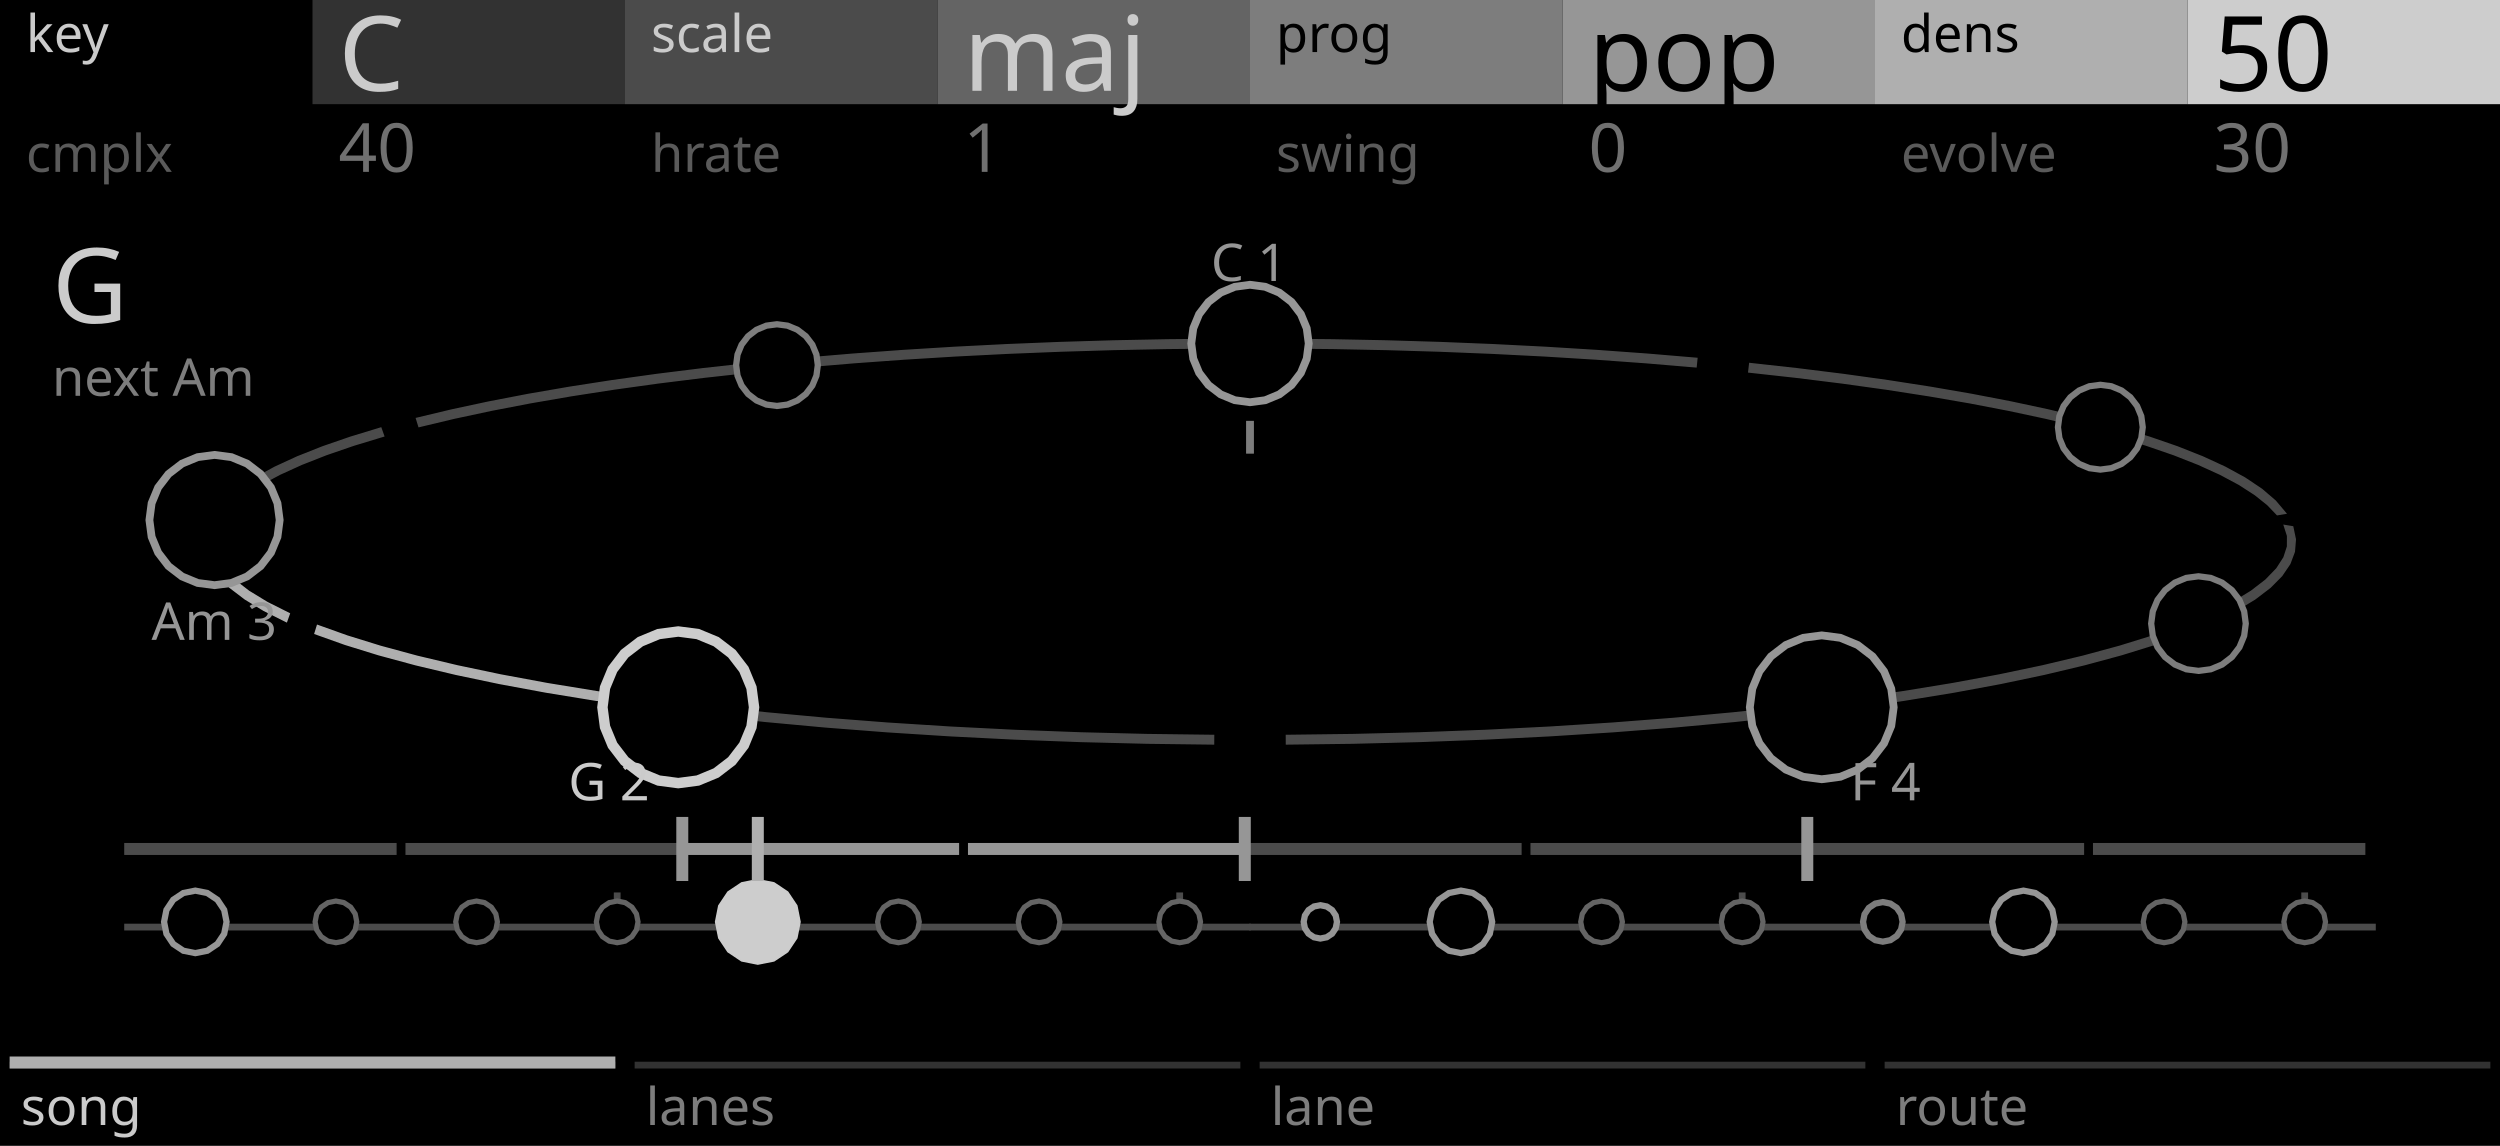
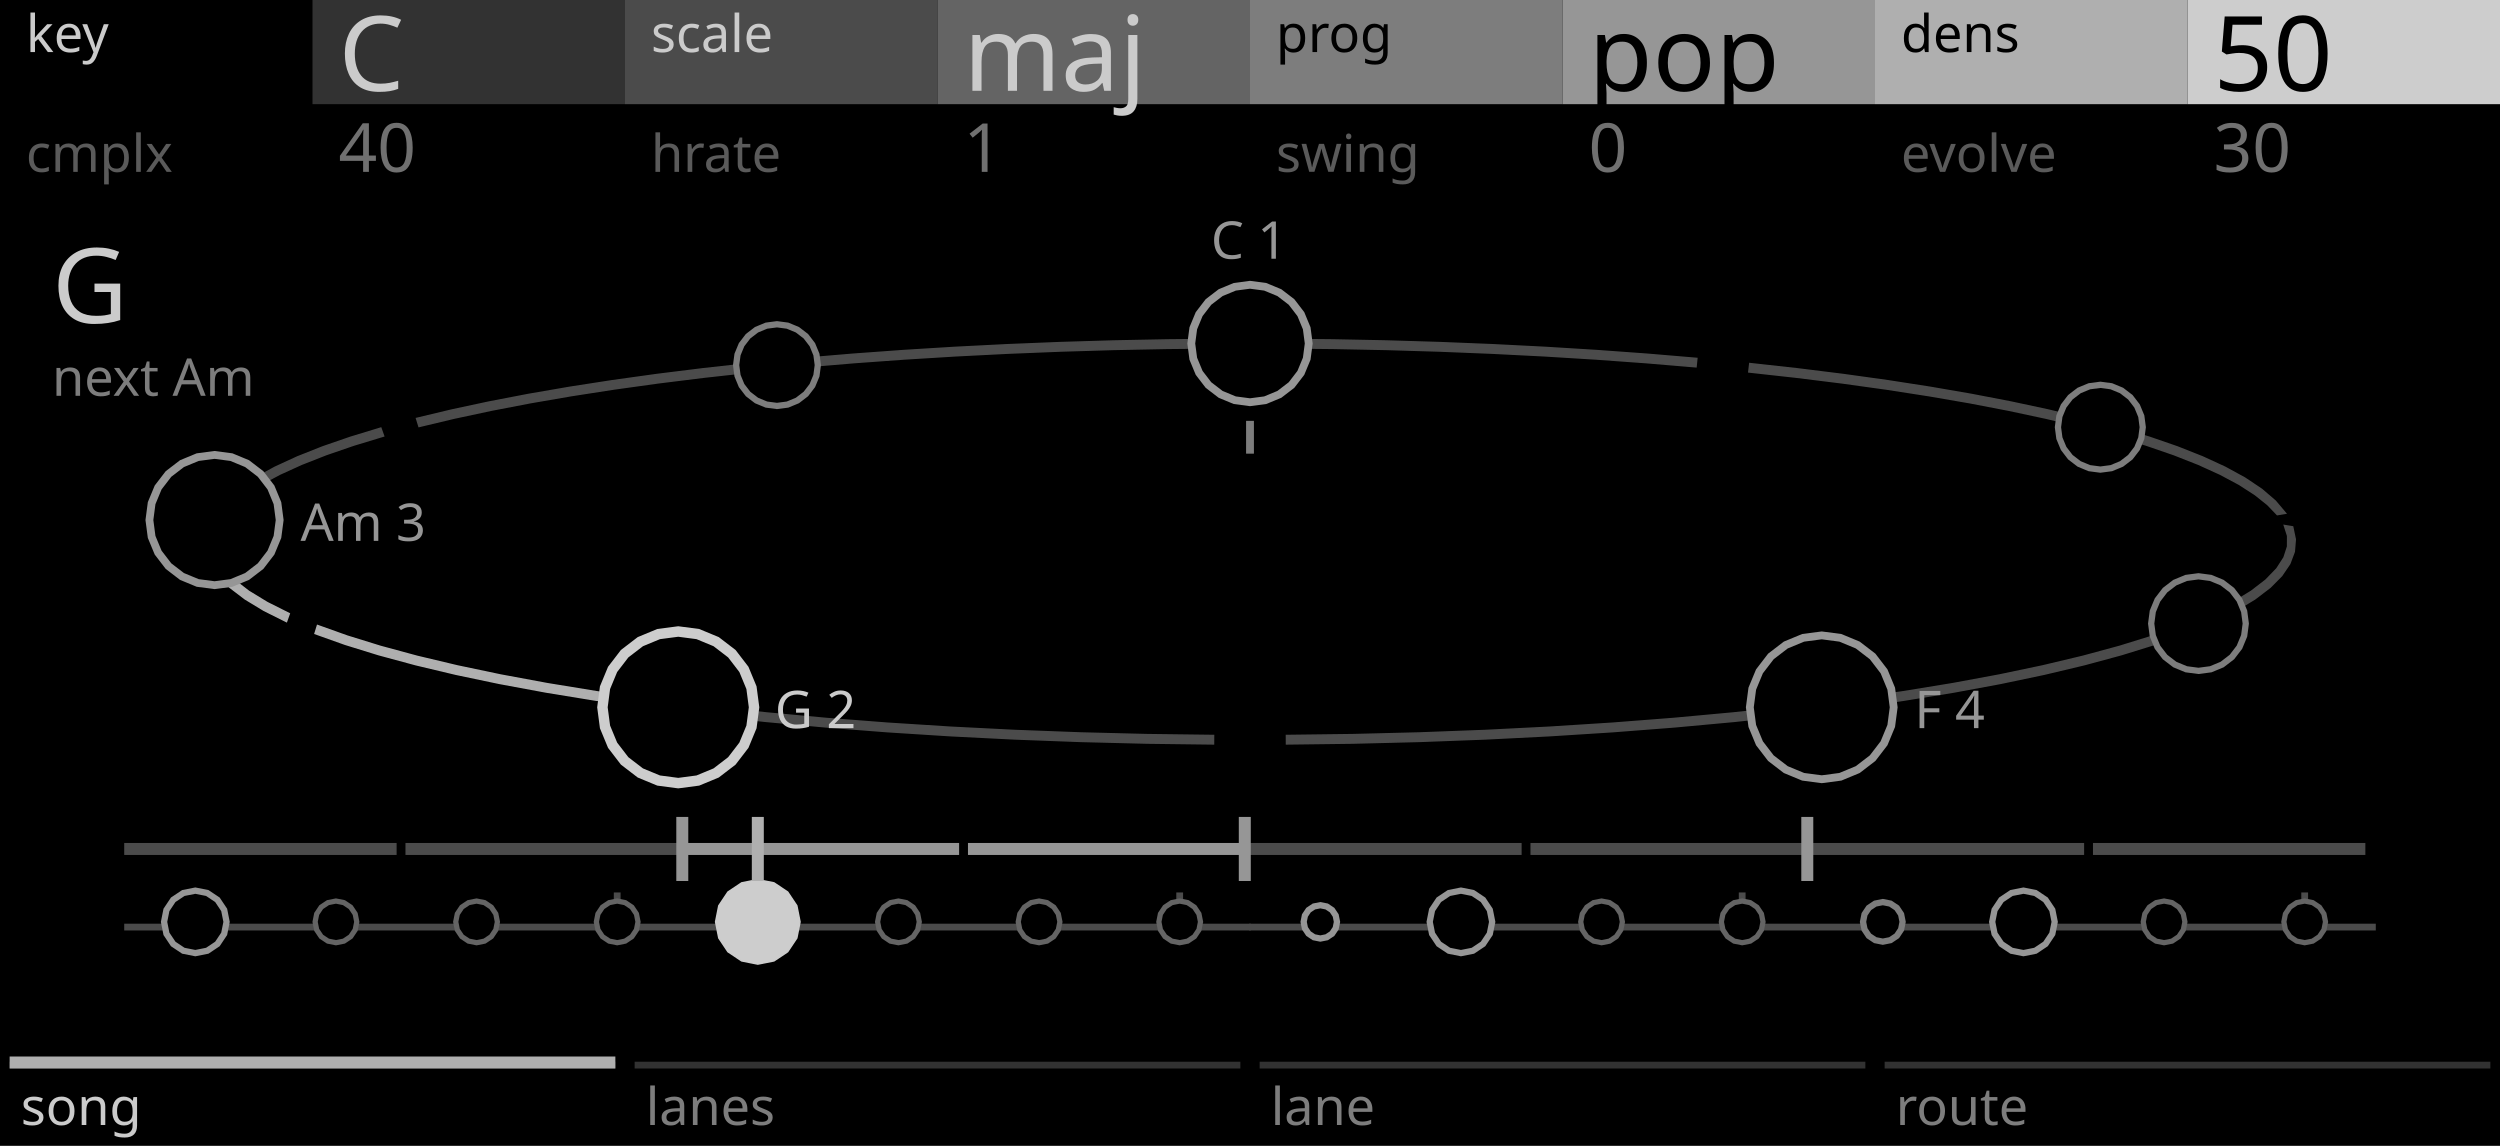
<svg xmlns="http://www.w3.org/2000/svg" width="480" height="220" viewBox="0 0 480 220">
  <g id="preview_canvas">
    <rect x="0" y="0" width="480" height="220" fill="#000000" stroke="none" />
  </g>
  <g id="preview_header">
    <rect x="0" y="0" width="60" height="20" fill="#000000" stroke="none" />
    <rect x="60" y="0" width="60" height="20" fill="#323232" stroke="none" />
    <rect x="120" y="0" width="60" height="20" fill="#4B4B4B" stroke="none" />
    <rect x="180" y="0" width="60" height="20" fill="#646464" stroke="none" />
    <rect x="240" y="0" width="60" height="20" fill="#7D7D7D" stroke="none" />
    <rect x="300" y="0" width="60" height="20" fill="#969696" stroke="none" />
    <rect x="360" y="0" width="60" height="20" fill="#AFAFAF" stroke="none" />
    <rect x="420" y="0" width="60" height="20" fill="#CDCDCD" stroke="none" />
    <text transform="matrix(1 0 0 1 5 10)" fill="#CBCBCB" stroke="none" font-family="UniversNextPro-Light" font-size="10px">key</text>
    <text transform="matrix(1 0 0 1 65 17.44)" fill="#CBCBCB" stroke="none" font-family="UniversNextPro-Light" font-size="20px">C</text>
    <text transform="matrix(1 0 0 1 5 33)" fill="#5A5A5A" stroke="none" font-family="UniversNextPro-Light" font-size="10px">cmplx</text>
    <text transform="matrix(1 0 0 1 65 33)" fill="#707070" stroke="none" font-family="UniversNextPro-Light" font-size="13px">40</text>
    <text transform="matrix(1 0 0 1 125 10)" fill="#CBCBCB" stroke="none" font-family="UniversNextPro-Light" font-size="10px">scale</text>
    <text transform="matrix(1 0 0 1 185 17.44)" fill="#CBCBCB" stroke="none" font-family="UniversNextPro-Light" font-size="20px">maj</text>
    <text transform="matrix(1 0 0 1 125 33)" fill="#5A5A5A" stroke="none" font-family="UniversNextPro-Light" font-size="10px">hrate</text>
    <text transform="matrix(1 0 0 1 185 33)" fill="#707070" stroke="none" font-family="UniversNextPro-Light" font-size="13px">1</text>
    <text transform="matrix(1 0 0 1 245 10)" fill="#000000" stroke="none" font-family="UniversNextPro-Light" font-size="10px">prog</text>
    <text transform="matrix(1 0 0 1 305 17.44)" fill="#000000" stroke="none" font-family="UniversNextPro-Light" font-size="20px">pop</text>
    <text transform="matrix(1 0 0 1 245 33)" fill="#5A5A5A" stroke="none" font-family="UniversNextPro-Light" font-size="10px">swing</text>
    <text transform="matrix(1 0 0 1 305 33)" fill="#707070" stroke="none" font-family="UniversNextPro-Light" font-size="13px">0</text>
    <text transform="matrix(1 0 0 1 365 10)" fill="#000000" stroke="none" font-family="UniversNextPro-Light" font-size="10px">dens</text>
    <text transform="matrix(1 0 0 1 425 17.44)" fill="#000000" stroke="none" font-family="UniversNextPro-Light" font-size="20px">50</text>
    <text transform="matrix(1 0 0 1 365 33)" fill="#5A5A5A" stroke="none" font-family="UniversNextPro-Light" font-size="10px">evolve</text>
    <text transform="matrix(1 0 0 1 425 33)" fill="#707070" stroke="none" font-family="UniversNextPro-Light" font-size="13px">30</text>
  </g>
  <path id="cond_palette_0" d="M 700 300 L 704 300 L 704 304 Z" fill="#000000" stroke="#000000" stroke-width="0.2" />
  <path id="cond_palette_1" d="M 708 300 L 712 300 L 712 304 Z" fill="#323232" stroke="#323232" stroke-width="0.3" />
  <path id="cond_palette_2" d="M 716 300 L 720 300 L 720 304 Z" fill="#4B4B4B" stroke="#4B4B4B" stroke-width="0.3" />
  <path id="cond_palette_3" d="M 724 300 L 728 300 L 728 304 Z" fill="#646464" stroke="#646464" stroke-width="0.3" />
  <path id="cond_palette_4" d="M 732 300 L 736 300 L 736 304 Z" fill="#7D7D7D" stroke="#7D7D7D" stroke-width="0.3" />
  <path id="cond_palette_5" d="M 740 300 L 744 300 L 744 304 Z" fill="#969696" stroke="#969696" stroke-width="0.3" />
  <path id="cond_palette_6" d="M 748 300 L 752 300 L 752 304 Z" fill="#AFAFAF" stroke="#AFAFAF" stroke-width="0.3" />
  <path id="cond_palette_7" d="M 756 300 L 760 300 L 760 304 Z" fill="#CDCDCD" stroke="#CDCDCD" stroke-width="0.3" />
  <path id="cond_palette_8" d="M 764 300 L 768 300 L 768 304 Z" fill="#000000" stroke="#4B4B4B" stroke-width="1" />
  <path id="cond_palette_9" d="M 772 300 L 776 300 L 776 304 Z" fill="#000000" stroke="#646464" stroke-width="1" />
  <path id="cond_palette_10" d="M 780 300 L 784 300 L 784 304 Z" fill="#000000" stroke="#7D7D7D" stroke-width="1.2" />
  <path id="cond_palette_11" d="M 788 300 L 792 300 L 792 304 Z" fill="#000000" stroke="#969696" stroke-width="1.2" />
  <path id="cond_palette_12" d="M 796 300 L 800 300 L 800 304 Z" fill="#000000" stroke="#AFAFAF" stroke-width="1.2" />
  <path id="cond_palette_13" d="M 804 300 L 808 300 L 808 304 Z" fill="#000000" stroke="#969696" stroke-width="1.5" />
  <path id="cond_palette_14" d="M 812 300 L 816 300 L 816 304 Z" fill="#000000" stroke="#CDCDCD" stroke-width="2" />
  <path id="cond_palette_15" d="M 820 300 L 824 300 L 824 304 Z" fill="#000000" stroke="#CDCDCD" stroke-width="1.2" />
  <path d="M 2 204 L 118 204 L 118 205 L 2 205 Z" fill="#323232" stroke="#323232" stroke-width="0.3" />
  <path d="M 122 204 L 238 204 L 238 205 L 122 205 Z" fill="#323232" stroke="#323232" stroke-width="0.3" />
  <path d="M 242 204 L 358 204 L 358 205 L 242 205 Z" fill="#323232" stroke="#323232" stroke-width="0.3" />
  <path d="M 362 204 L 478 204 L 478 205 L 362 205 Z" fill="#323232" stroke="#323232" stroke-width="0.3" />
  <path id="cond_node_8" transform="matrix(1 0 0 1 245.635 65.168)" d="M 0 0 L 10.319 0.106 L 20.6 0.313 L 30.82 0.622 L 40.955 1.031 L 50.98 1.54 L 60.87 2.148 L 70.602 2.855 L 80.151 3.659 L 79.989 5.251 L 70.462 4.449 L 60.75 3.744 L 50.879 3.137 L 40.873 2.629 L 30.757 2.221 L 20.555 1.913 L 10.292 1.706 L -0.01 1.6 Z" fill="#4B4B4B" stroke="#4B4B4B" stroke-width="0.3" />
  <path id="cond_node_9" transform="matrix(1 0 0 1 335.967 69.815)" d="M 0 0 L 9.087 1.004 L 17.915 2.102 L 26.458 3.29 L 34.693 4.569 L 42.593 5.935 L 50.136 7.387 L 57.295 8.921 L 64.047 10.536 L 63.578 12.066 L 56.877 10.466 L 49.763 8.943 L 42.26 7.5 L 34.394 6.141 L 26.191 4.868 L 17.676 3.684 L 8.875 2.59 L -0.187 1.589 Z" fill="#4B4B4B" stroke="#4B4B4B" stroke-width="0.3" />
  <path id="cond_node_10" transform="matrix(1 0 0 1 406.887 82.201)" d="M 0 0 L 5.824 1.774 L 11.169 3.622 L 16.013 5.541 L 20.336 7.533 L 24.117 9.6 L 27.335 11.751 L 29.956 13.998 L 31.934 16.341 L 30.355 16.602 L 28.508 14.678 L 26.071 12.733 L 23.036 10.779 L 19.41 8.838 L 15.216 6.929 L 10.476 5.064 L 5.218 3.255 L -0.534 1.508 Z" fill="#4B4B4B" stroke="#4B4B4B" stroke-width="0.3" />
  <path id="cond_node_11" transform="matrix(1 0 0 1 440.183 101.164)" d="M 0 0 L 0.502 2.399 L 0.31 4.756 L -0.56 7.07 L -2.106 9.35 L -4.335 11.601 L -7.254 13.824 L -10.869 16.015 L -15.181 18.169 L -15.715 16.661 L -11.475 14.535 L -7.947 12.382 L -5.132 10.214 L -3.031 8.045 L -1.641 5.891 L -0.953 3.774 L -0.946 1.719 L -1.579 -0.261 Z" fill="#4B4B4B" stroke="#4B4B4B" stroke-width="0.3" />
  <path id="cond_node_12" transform="matrix(1 0 0 1 419.507 121.632)" d="M 0 0 L -5.756 2.052 L -12.189 4.043 L -19.286 5.965 L -27.027 7.807 L -35.391 9.563 L -44.352 11.224 L -53.881 12.781 L -63.943 14.227 L -64.13 12.638 L -54.093 11.195 L -44.591 9.642 L -35.658 7.986 L -27.326 6.236 L -19.619 4.4 L -12.562 2.487 L -6.174 0.508 L -0.469 -1.53 Z" fill="#4B4B4B" stroke="#4B4B4B" stroke-width="0.3" />
  <path id="cond_node_13" transform="matrix(1 0 0 1 344.023 137.301)" d="M 0 0 L -11.053 1.189 L -22.514 2.246 L -34.335 3.163 L -46.465 3.937 L -58.853 4.563 L -71.444 5.038 L -84.181 5.358 L -97.009 5.522 L -97.018 3.922 L -84.209 3.758 L -71.489 3.439 L -58.916 2.965 L -46.546 2.34 L -34.435 1.567 L -22.634 0.65 L -11.194 -0.405 L -0.162 -1.592 Z" fill="#4B4B4B" stroke="#4B4B4B" stroke-width="0.3" />
  <path id="cond_node_14" transform="matrix(1 0 0 1 232.986 142.823)" d="M 0 0 L -12.827 -0.164 L -25.565 -0.484 L -38.156 -0.959 L -50.544 -1.585 L -62.674 -2.359 L -74.495 -3.277 L -85.955 -4.333 L -97.009 -5.522 L -96.847 -7.114 L -85.815 -5.927 L -74.375 -4.872 L -62.574 -3.956 L -50.462 -3.183 L -38.093 -2.558 L -25.52 -2.084 L -12.8 -1.764 L 0.01 -1.6 Z" fill="#4B4B4B" stroke="#4B4B4B" stroke-width="0.3" />
  <path id="cond_node_15" transform="matrix(1 0 0 1 124.436 135.86)" d="M 0 0 L -10.062 -1.446 L -19.591 -3.003 L -28.552 -4.664 L -36.916 -6.42 L -44.657 -8.263 L -51.754 -10.184 L -58.187 -12.175 L -63.943 -14.227 L -63.474 -15.757 L -57.769 -13.719 L -51.381 -11.74 L -44.324 -9.827 L -36.617 -7.992 L -28.285 -6.241 L -19.352 -4.585 L -9.85 -3.032 L 0.187 -1.589 Z" fill="#AFAFAF" stroke="#AFAFAF" stroke-width="0.3" />
  <path id="cond_node_16" transform="matrix(1 0 0 1 54.998 119.334)" d="M 0 0 L -4.311 -2.154 L -7.926 -4.345 L -10.846 -6.568 L -13.075 -8.819 L -14.621 -11.099 L -15.49 -13.413 L -15.682 -15.77 L -15.181 -18.169 L -13.602 -18.43 L -14.234 -16.45 L -14.227 -14.395 L -13.539 -12.278 L -12.149 -10.125 L -10.049 -7.956 L -7.234 -5.788 L -3.705 -3.635 L 0.534 -1.508 Z" fill="#AFAFAF" stroke="#AFAFAF" stroke-width="0.3" />
  <path id="cond_node_17" transform="matrix(1 0 0 1 41.179 98.542)" d="M 0 0 L 1.978 -2.343 L 4.599 -4.589 L 7.816 -6.741 L 11.598 -8.808 L 15.921 -10.799 L 20.765 -12.719 L 26.11 -14.566 L 31.934 -16.341 L 32.468 -14.832 L 26.716 -13.085 L 21.457 -11.276 L 16.718 -9.412 L 12.523 -7.503 L 8.898 -5.562 L 5.862 -3.607 L 3.426 -1.662 L 1.579 0.261 Z" fill="#4B4B4B" stroke="#4B4B4B" stroke-width="0.3" />
  <path id="cond_node_18" transform="matrix(1 0 0 1 79.986 80.351)" d="M 0 0 L 6.752 -1.615 L 13.911 -3.149 L 21.454 -4.601 L 29.354 -5.967 L 37.589 -7.245 L 46.133 -8.434 L 54.96 -9.532 L 64.047 -10.536 L 64.234 -8.947 L 55.172 -7.946 L 46.371 -6.852 L 37.856 -5.668 L 29.653 -4.395 L 21.787 -3.036 L 14.284 -1.593 L 7.17 -0.07 L 0.469 1.53 Z" fill="#4B4B4B" stroke="#4B4B4B" stroke-width="0.3" />
  <path id="cond_node_19" transform="matrix(1 0 0 1 154.213 68.828)" d="M 0 0 L 9.549 -0.804 L 19.281 -1.511 L 29.172 -2.12 L 39.197 -2.629 L 49.331 -3.038 L 59.551 -3.346 L 69.833 -3.553 L 80.151 -3.659 L 80.161 -2.059 L 69.86 -1.954 L 59.596 -1.747 L 49.394 -1.439 L 39.278 -1.031 L 29.272 -0.523 L 19.401 0.084 L 9.69 0.789 L 0.162 1.592 Z" fill="#4B4B4B" stroke="#4B4B4B" stroke-width="0.3" />
  <path id="cond_node_24" transform="matrix(1 0 0 1 24 160)" d="M 0 2 L 52 2 L 52 4 L 0 4 Z" fill="#4B4B4B" stroke="#4B4B4B" stroke-width="0.3" />
  <path id="cond_node_25" transform="matrix(1 0 0 1 78 160)" d="M 0 2 L 52 2 L 52 4 L 0 4 Z" fill="#4B4B4B" stroke="#4B4B4B" stroke-width="0.3" />
  <path id="cond_node_26" transform="matrix(1 0 0 1 132 160)" d="M 0 2 L 52 2 L 52 4 L 0 4 Z" fill="#969696" stroke="#969696" stroke-width="0.3" />
  <path id="cond_node_27" transform="matrix(1 0 0 1 186 160)" d="M 0 2 L 52 2 L 52 4 L 0 4 Z" fill="#969696" stroke="#969696" stroke-width="0.3" />
  <path id="cond_node_28" transform="matrix(1 0 0 1 240 160)" d="M 0 2 L 52 2 L 52 4 L 0 4 Z" fill="#4B4B4B" stroke="#4B4B4B" stroke-width="0.3" />
  <path id="cond_node_29" transform="matrix(1 0 0 1 294 160)" d="M 0 2 L 52 2 L 52 4 L 0 4 Z" fill="#4B4B4B" stroke="#4B4B4B" stroke-width="0.3" />
  <path id="cond_node_30" transform="matrix(1 0 0 1 348 160)" d="M 0 2 L 52 2 L 52 4 L 0 4 Z" fill="#4B4B4B" stroke="#4B4B4B" stroke-width="0.3" />
  <path id="cond_node_31" transform="matrix(1 0 0 1 402 160)" d="M 0 2 L 52 2 L 52 4 L 0 4 Z" fill="#4B4B4B" stroke="#4B4B4B" stroke-width="0.3" />
  <path id="cond_node_64" transform="matrix(1 0 0 1 24 177.5)" d="M 0 0 L 13 0 L 13 -3 L 14 -3 L 14 0 L 40 0 L 40 -3 L 41 -3 L 41 0 L 67 0 L 67 -3 L 68 -3 L 68 0 L 94 0 L 94 -6 L 95 -6 L 95 0 L 121 0 L 121 -3 L 122 -3 L 122 0 L 148 0 L 148 -3 L 149 -3 L 149 0 L 175 0 L 175 -3 L 176 -3 L 176 0 L 202 0 L 202 -6 L 203 -6 L 203 0 L 216 0 L 216 1 L 0 1 Z" fill="#4B4B4B" stroke="#4B4B4B" stroke-width="0.3" />
  <path id="cond_node_65" transform="matrix(1 0 0 1 240 177.5)" d="M 0 0 L 13 0 L 13 -3 L 14 -3 L 14 0 L 40 0 L 40 -3 L 41 -3 L 41 0 L 67 0 L 67 -3 L 68 -3 L 68 0 L 94 0 L 94 -6 L 95 -6 L 95 0 L 121 0 L 121 -3 L 122 -3 L 122 0 L 148 0 L 148 -3 L 149 -3 L 149 0 L 175 0 L 175 -3 L 176 -3 L 176 0 L 202 0 L 202 -6 L 203 -6 L 203 0 L 216 0 L 216 1 L 0 1 Z" fill="#4B4B4B" stroke="#4B4B4B" stroke-width="0.3" />
  <path id="cond_node_82" transform="matrix(1 0 0 1 240 65.953)" d="M 0 -11.275 L 2.918 -10.891 L 5.637 -9.764 L 7.973 -7.973 L 9.764 -5.637 L 10.891 -2.918 L 11.275 0 L 10.891 2.918 L 9.764 5.637 L 7.973 7.973 L 5.637 9.764 L 2.918 10.891 L 0 11.275 L -2.918 10.891 L -5.637 9.764 L -7.973 7.973 L -9.764 5.637 L -10.891 2.918 L -11.275 0 L -10.891 -2.918 L -9.764 -5.637 L -7.973 -7.973 L -5.637 -9.764 L -2.918 -10.891 Z" fill="#000000" stroke="#969696" stroke-width="1.5" />
  <path id="cond_node_83" transform="matrix(1 0 0 1 403.266 82.024)" d="M 0 -8.14 L 2.107 -7.863 L 4.07 -7.05 L 5.756 -5.756 L 7.05 -4.07 L 7.863 -2.107 L 8.14 0 L 7.863 2.107 L 7.05 4.07 L 5.756 5.756 L 4.07 7.05 L 2.107 7.863 L 0 8.14 L -2.107 7.863 L -4.07 7.05 L -5.756 5.756 L -7.05 4.07 L -7.863 2.107 L -8.14 0 L -7.863 -2.107 L -7.05 -4.07 L -5.756 -5.756 L -4.07 -7.05 L -2.107 -7.863 Z" fill="#000000" stroke="#7D7D7D" stroke-width="1.2" />
  <path id="cond_node_84" transform="matrix(1 0 0 1 422.107 119.73)" d="M 0 -9.08 L 2.35 -8.77 L 4.54 -7.863 L 6.42 -6.42 L 7.863 -4.54 L 8.77 -2.35 L 9.08 0 L 8.77 2.35 L 7.863 4.54 L 6.42 6.42 L 4.54 7.863 L 2.35 8.77 L 0 9.08 L -2.35 8.77 L -4.54 7.863 L -6.42 6.42 L -7.863 4.54 L -8.77 2.35 L -9.08 0 L -8.77 -2.35 L -7.863 -4.54 L -6.42 -6.42 L -4.54 -7.863 L -2.35 -8.77 Z" fill="#000000" stroke="#7D7D7D" stroke-width="1.2" />
  <path id="cond_node_85" transform="matrix(1 0 0 1 349.777 135.803)" d="M 0 -13.81 L 3.574 -13.339 L 6.905 -11.96 L 9.765 -9.765 L 11.96 -6.905 L 13.339 -3.574 L 13.81 0 L 13.339 3.574 L 11.96 6.905 L 9.765 9.765 L 6.905 11.96 L 3.574 13.339 L 0 13.81 L -3.574 13.339 L -6.905 11.96 L -9.765 9.765 L -11.96 6.905 L -13.339 3.574 L -13.81 0 L -13.339 -3.574 L -11.96 -6.905 L -9.765 -9.765 L -6.905 -11.96 L -3.574 -13.339 Z" fill="#000000" stroke="#969696" stroke-width="1.5" />
  <path id="cond_node_86" transform="matrix(1 0 0 1 130.223 135.803)" d="M 0 -14.556 L 3.767 -14.06 L 7.278 -12.606 L 10.293 -10.293 L 12.606 -7.278 L 14.06 -3.767 L 14.556 0 L 14.06 3.767 L 12.606 7.278 L 10.293 10.293 L 7.278 12.606 L 3.767 14.06 L 0 14.556 L -3.767 14.06 L -7.278 12.606 L -10.293 10.293 L -12.606 7.278 L -14.06 3.767 L -14.556 0 L -14.06 -3.767 L -12.606 -7.278 L -10.293 -10.293 L -7.278 -12.606 L -3.767 -14.06 Z" fill="#000000" stroke="#CDCDCD" stroke-width="2" />
  <path id="cond_node_87" transform="matrix(1 0 0 1 41.192 99.849)" d="M 0 -12.505 L 3.237 -12.079 L 6.253 -10.83 L 8.842 -8.842 L 10.83 -6.253 L 12.079 -3.237 L 12.505 0 L 12.079 3.237 L 10.83 6.253 L 8.842 8.842 L 6.253 10.83 L 3.237 12.079 L 0 12.505 L -3.237 12.079 L -6.253 10.83 L -8.842 8.842 L -10.83 6.253 L -12.079 3.237 L -12.505 0 L -12.079 -3.237 L -10.83 -6.253 L -8.842 -8.842 L -6.253 -10.83 L -3.237 -12.079 Z" fill="#000000" stroke="#969696" stroke-width="1.5" />
  <path id="cond_node_88" transform="matrix(1 0 0 1 149.178 70.102)" d="M 0 -7.843 L 2.03 -7.576 L 3.922 -6.793 L 5.546 -5.546 L 6.793 -3.922 L 7.576 -2.03 L 7.843 0 L 7.576 2.03 L 6.793 3.922 L 5.546 5.546 L 3.922 6.793 L 2.03 7.576 L 0 7.843 L -2.03 7.576 L -3.922 6.793 L -5.546 5.546 L -6.793 3.922 L -7.576 2.03 L -7.843 0 L -7.576 -2.03 L -6.793 -3.922 L -5.546 -5.546 L -3.922 -6.793 L -2.03 -7.576 Z" fill="#000000" stroke="#7D7D7D" stroke-width="1.2" />
  <path id="cond_node_89" transform="matrix(1 0 0 1 37.5 177)" d="M 0 -6 L 2.296 -5.543 L 4.243 -4.243 L 5.543 -2.296 L 6 0 L 5.543 2.296 L 4.243 4.243 L 2.296 5.543 L 0 6 L -2.296 5.543 L -4.243 4.243 L -5.543 2.296 L -6 0 L -5.543 -2.296 L -4.243 -4.243 L -2.296 -5.543 Z" fill="#000000" stroke="#969696" stroke-width="1.2" />
  <path id="cond_node_90" transform="matrix(1 0 0 1 64.5 177)" d="M 0 -4 L 1.531 -3.696 L 2.828 -2.828 L 3.696 -1.531 L 4 0 L 3.696 1.531 L 2.828 2.828 L 1.531 3.696 L 0 4 L -1.531 3.696 L -2.828 2.828 L -3.696 1.531 L -4 0 L -3.696 -1.531 L -2.828 -2.828 L -1.531 -3.696 Z" fill="#000000" stroke="#646464" stroke-width="1" />
  <path id="cond_node_91" transform="matrix(1 0 0 1 91.5 177)" d="M 0 -4 L 1.531 -3.696 L 2.828 -2.828 L 3.696 -1.531 L 4 0 L 3.696 1.531 L 2.828 2.828 L 1.531 3.696 L 0 4 L -1.531 3.696 L -2.828 2.828 L -3.696 1.531 L -4 0 L -3.696 -1.531 L -2.828 -2.828 L -1.531 -3.696 Z" fill="#000000" stroke="#646464" stroke-width="1" />
  <path id="cond_node_92" transform="matrix(1 0 0 1 118.5 177)" d="M 0 -4 L 1.531 -3.696 L 2.828 -2.828 L 3.696 -1.531 L 4 0 L 3.696 1.531 L 2.828 2.828 L 1.531 3.696 L 0 4 L -1.531 3.696 L -2.828 2.828 L -3.696 1.531 L -4 0 L -3.696 -1.531 L -2.828 -2.828 L -1.531 -3.696 Z" fill="#000000" stroke="#646464" stroke-width="1" />
  <path id="cond_node_93" transform="matrix(1 0 0 1 145.5 177)" d="M 0 -8.1 L 3.1 -7.483 L 5.728 -5.728 L 7.483 -3.1 L 8.1 0 L 7.483 3.1 L 5.728 5.728 L 3.1 7.483 L 0 8.1 L -3.1 7.483 L -5.728 5.728 L -7.483 3.1 L -8.1 0 L -7.483 -3.1 L -5.728 -5.728 L -3.1 -7.483 Z" fill="#CDCDCD" stroke="#CDCDCD" stroke-width="0.3" />
  <path id="cond_node_94" transform="matrix(1 0 0 1 172.5 177)" d="M 0 -4 L 1.531 -3.696 L 2.828 -2.828 L 3.696 -1.531 L 4 0 L 3.696 1.531 L 2.828 2.828 L 1.531 3.696 L 0 4 L -1.531 3.696 L -2.828 2.828 L -3.696 1.531 L -4 0 L -3.696 -1.531 L -2.828 -2.828 L -1.531 -3.696 Z" fill="#000000" stroke="#646464" stroke-width="1" />
  <path id="cond_node_95" transform="matrix(1 0 0 1 199.5 177)" d="M 0 -4 L 1.531 -3.696 L 2.828 -2.828 L 3.696 -1.531 L 4 0 L 3.696 1.531 L 2.828 2.828 L 1.531 3.696 L 0 4 L -1.531 3.696 L -2.828 2.828 L -3.696 1.531 L -4 0 L -3.696 -1.531 L -2.828 -2.828 L -1.531 -3.696 Z" fill="#000000" stroke="#646464" stroke-width="1" />
  <path id="cond_node_96" transform="matrix(1 0 0 1 226.5 177)" d="M 0 -4 L 1.531 -3.696 L 2.828 -2.828 L 3.696 -1.531 L 4 0 L 3.696 1.531 L 2.828 2.828 L 1.531 3.696 L 0 4 L -1.531 3.696 L -2.828 2.828 L -3.696 1.531 L -4 0 L -3.696 -1.531 L -2.828 -2.828 L -1.531 -3.696 Z" fill="#000000" stroke="#646464" stroke-width="1" />
  <path id="cond_node_97" transform="matrix(1 0 0 1 253.5 177)" d="M 0 -3.2 L 1.225 -2.956 L 2.263 -2.263 L 2.956 -1.225 L 3.2 0 L 2.956 1.225 L 2.263 2.263 L 1.225 2.956 L 0 3.2 L -1.225 2.956 L -2.263 2.263 L -2.956 1.225 L -3.2 0 L -2.956 -1.225 L -2.263 -2.263 L -1.225 -2.956 Z" fill="#000000" stroke="#969696" stroke-width="1.2" />
  <path id="cond_node_98" transform="matrix(1 0 0 1 280.5 177)" d="M 0 -6 L 2.296 -5.543 L 4.243 -4.243 L 5.543 -2.296 L 6 0 L 5.543 2.296 L 4.243 4.243 L 2.296 5.543 L 0 6 L -2.296 5.543 L -4.243 4.243 L -5.543 2.296 L -6 0 L -5.543 -2.296 L -4.243 -4.243 L -2.296 -5.543 Z" fill="#000000" stroke="#969696" stroke-width="1.2" />
  <path id="cond_node_99" transform="matrix(1 0 0 1 307.5 177)" d="M 0 -4 L 1.531 -3.696 L 2.828 -2.828 L 3.696 -1.531 L 4 0 L 3.696 1.531 L 2.828 2.828 L 1.531 3.696 L 0 4 L -1.531 3.696 L -2.828 2.828 L -3.696 1.531 L -4 0 L -3.696 -1.531 L -2.828 -2.828 L -1.531 -3.696 Z" fill="#000000" stroke="#646464" stroke-width="1" />
  <path id="cond_node_100" transform="matrix(1 0 0 1 334.5 177)" d="M 0 -4 L 1.531 -3.696 L 2.828 -2.828 L 3.696 -1.531 L 4 0 L 3.696 1.531 L 2.828 2.828 L 1.531 3.696 L 0 4 L -1.531 3.696 L -2.828 2.828 L -3.696 1.531 L -4 0 L -3.696 -1.531 L -2.828 -2.828 L -1.531 -3.696 Z" fill="#000000" stroke="#646464" stroke-width="1" />
  <path id="cond_node_101" transform="matrix(1 0 0 1 361.5 177)" d="M 0 -3.8 L 1.454 -3.511 L 2.687 -2.687 L 3.511 -1.454 L 3.8 0 L 3.511 1.454 L 2.687 2.687 L 1.454 3.511 L 0 3.8 L -1.454 3.511 L -2.687 2.687 L -3.511 1.454 L -3.8 0 L -3.511 -1.454 L -2.687 -2.687 L -1.454 -3.511 Z" fill="#000000" stroke="#7D7D7D" stroke-width="1.2" />
  <path id="cond_node_102" transform="matrix(1 0 0 1 388.5 177)" d="M 0 -6 L 2.296 -5.543 L 4.243 -4.243 L 5.543 -2.296 L 6 0 L 5.543 2.296 L 4.243 4.243 L 2.296 5.543 L 0 6 L -2.296 5.543 L -4.243 4.243 L -5.543 2.296 L -6 0 L -5.543 -2.296 L -4.243 -4.243 L -2.296 -5.543 Z" fill="#000000" stroke="#969696" stroke-width="1.2" />
  <path id="cond_node_103" transform="matrix(1 0 0 1 415.5 177)" d="M 0 -4 L 1.531 -3.696 L 2.828 -2.828 L 3.696 -1.531 L 4 0 L 3.696 1.531 L 2.828 2.828 L 1.531 3.696 L 0 4 L -1.531 3.696 L -2.828 2.828 L -3.696 1.531 L -4 0 L -3.696 -1.531 L -2.828 -2.828 L -1.531 -3.696 Z" fill="#000000" stroke="#646464" stroke-width="1" />
  <path id="cond_node_104" transform="matrix(1 0 0 1 442.5 177)" d="M 0 -4 L 1.531 -3.696 L 2.828 -2.828 L 3.696 -1.531 L 4 0 L 3.696 1.531 L 2.828 2.828 L 1.531 3.696 L 0 4 L -1.531 3.696 L -2.828 2.828 L -3.696 1.531 L -4 0 L -3.696 -1.531 L -2.828 -2.828 L -1.531 -3.696 Z" fill="#000000" stroke="#646464" stroke-width="1" />
  <path id="cond_node_222" transform="matrix(1 0 0 1 131 157)" d="M -1 0 L 1 0 L 1 12 L -1 12 Z" fill="#969696" stroke="#969696" stroke-width="0.3" />
  <path id="cond_node_223" transform="matrix(1 0 0 1 239 157)" d="M -1 0 L 1 0 L 1 12 L -1 12 Z" fill="#969696" stroke="#969696" stroke-width="0.3" />
  <path id="cond_node_224" transform="matrix(1 0 0 1 347 157)" d="M -1 0 L 1 0 L 1 12 L -1 12 Z" fill="#969696" stroke="#969696" stroke-width="0.3" />
  <path id="cond_node_229" transform="matrix(1 0 0 1 145.5 157)" d="M -1 0 L 1 0 L 1 12 L -1 12 Z" fill="#AFAFAF" stroke="#AFAFAF" stroke-width="0.3" />
  <path id="cond_node_230" transform="matrix(1 0 0 1 240 65.953)" d="M -0.6 15 L 0.6 15 L 0.6 21 L -0.6 21 Z" fill="#7D7D7D" stroke="#7D7D7D" stroke-width="0.3" />
  <path id="cond_node_243" transform="matrix(1 0 0 1 2 203)" d="M 0 0 L 116 0 L 116 2 L 0 2 Z" fill="#AFAFAF" stroke="#AFAFAF" stroke-width="0.3" />
  <text id="cond_text_16" transform="matrix(1 0 0 1 4 216)" fill="#CBCBCB" stroke="none" font-family="UniversNextPro-Light" font-size="10px">song</text>
  <text id="cond_text_17" transform="matrix(1 0 0 1 124 216)" fill="#7D7D7D" stroke="none" font-family="UniversNextPro-Light" font-size="10px">lanes</text>
  <text id="cond_text_18" transform="matrix(1 0 0 1 244 216)" fill="#7D7D7D" stroke="none" font-family="UniversNextPro-Light" font-size="10px">lane</text>
  <text id="cond_text_19" transform="matrix(1 0 0 1 364 216)" fill="#7D7D7D" stroke="none" font-family="UniversNextPro-Light" font-size="10px">route</text>
-   <text id="cond_text_20" transform="matrix(1 0 0 1 232.5 53.953)" fill="#969696" stroke="none" font-family="UniversNextPro-Light" font-size="10px">C 1</text>
-   <text id="cond_text_23" transform="matrix(1 0 0 1 355.277 153.66)" fill="#969696" stroke="none" font-family="UniversNextPro-Light" font-size="10px">F 4</text>
-   <text id="cond_text_24" transform="matrix(1 0 0 1 109.123 153.66)" fill="#CBCBCB" stroke="none" font-family="UniversNextPro-Light" font-size="10px">G 2</text>
-   <text id="cond_text_25" transform="matrix(1 0 0 1 29.092 122.849)" fill="#969696" stroke="none" font-family="UniversNextPro-Light" font-size="10px">Am 3</text>
+   <text id="cond_text_20" transform="matrix(1 0 0 1 232.5 49.678)" fill="#969696" stroke="none" font-family="UniversNextPro-Light" font-size="10px">C 1</text>
+   <text id="cond_text_23" transform="matrix(1 0 0 1 367.587 139.803)" fill="#969696" stroke="none" font-family="UniversNextPro-Light" font-size="10px">F 4</text>
+   <text id="cond_text_24" transform="matrix(1 0 0 1 148.78 139.803)" fill="#CBCBCB" stroke="none" font-family="UniversNextPro-Light" font-size="10px">G 2</text>
+   <text id="cond_text_25" transform="matrix(1 0 0 1 57.697 103.849)" fill="#969696" stroke="none" font-family="UniversNextPro-Light" font-size="10px">Am 3</text>
  <text id="cond_text_27" transform="matrix(1 0 0 1 10 62)" fill="#CBCBCB" stroke="none" font-family="UniversNextPro-Light" font-size="20px">G</text>
  <text id="cond_text_28" transform="matrix(1 0 0 1 10 76)" fill="#7D7D7D" stroke="none" font-family="UniversNextPro-Light" font-size="10px">next Am</text>
</svg>
